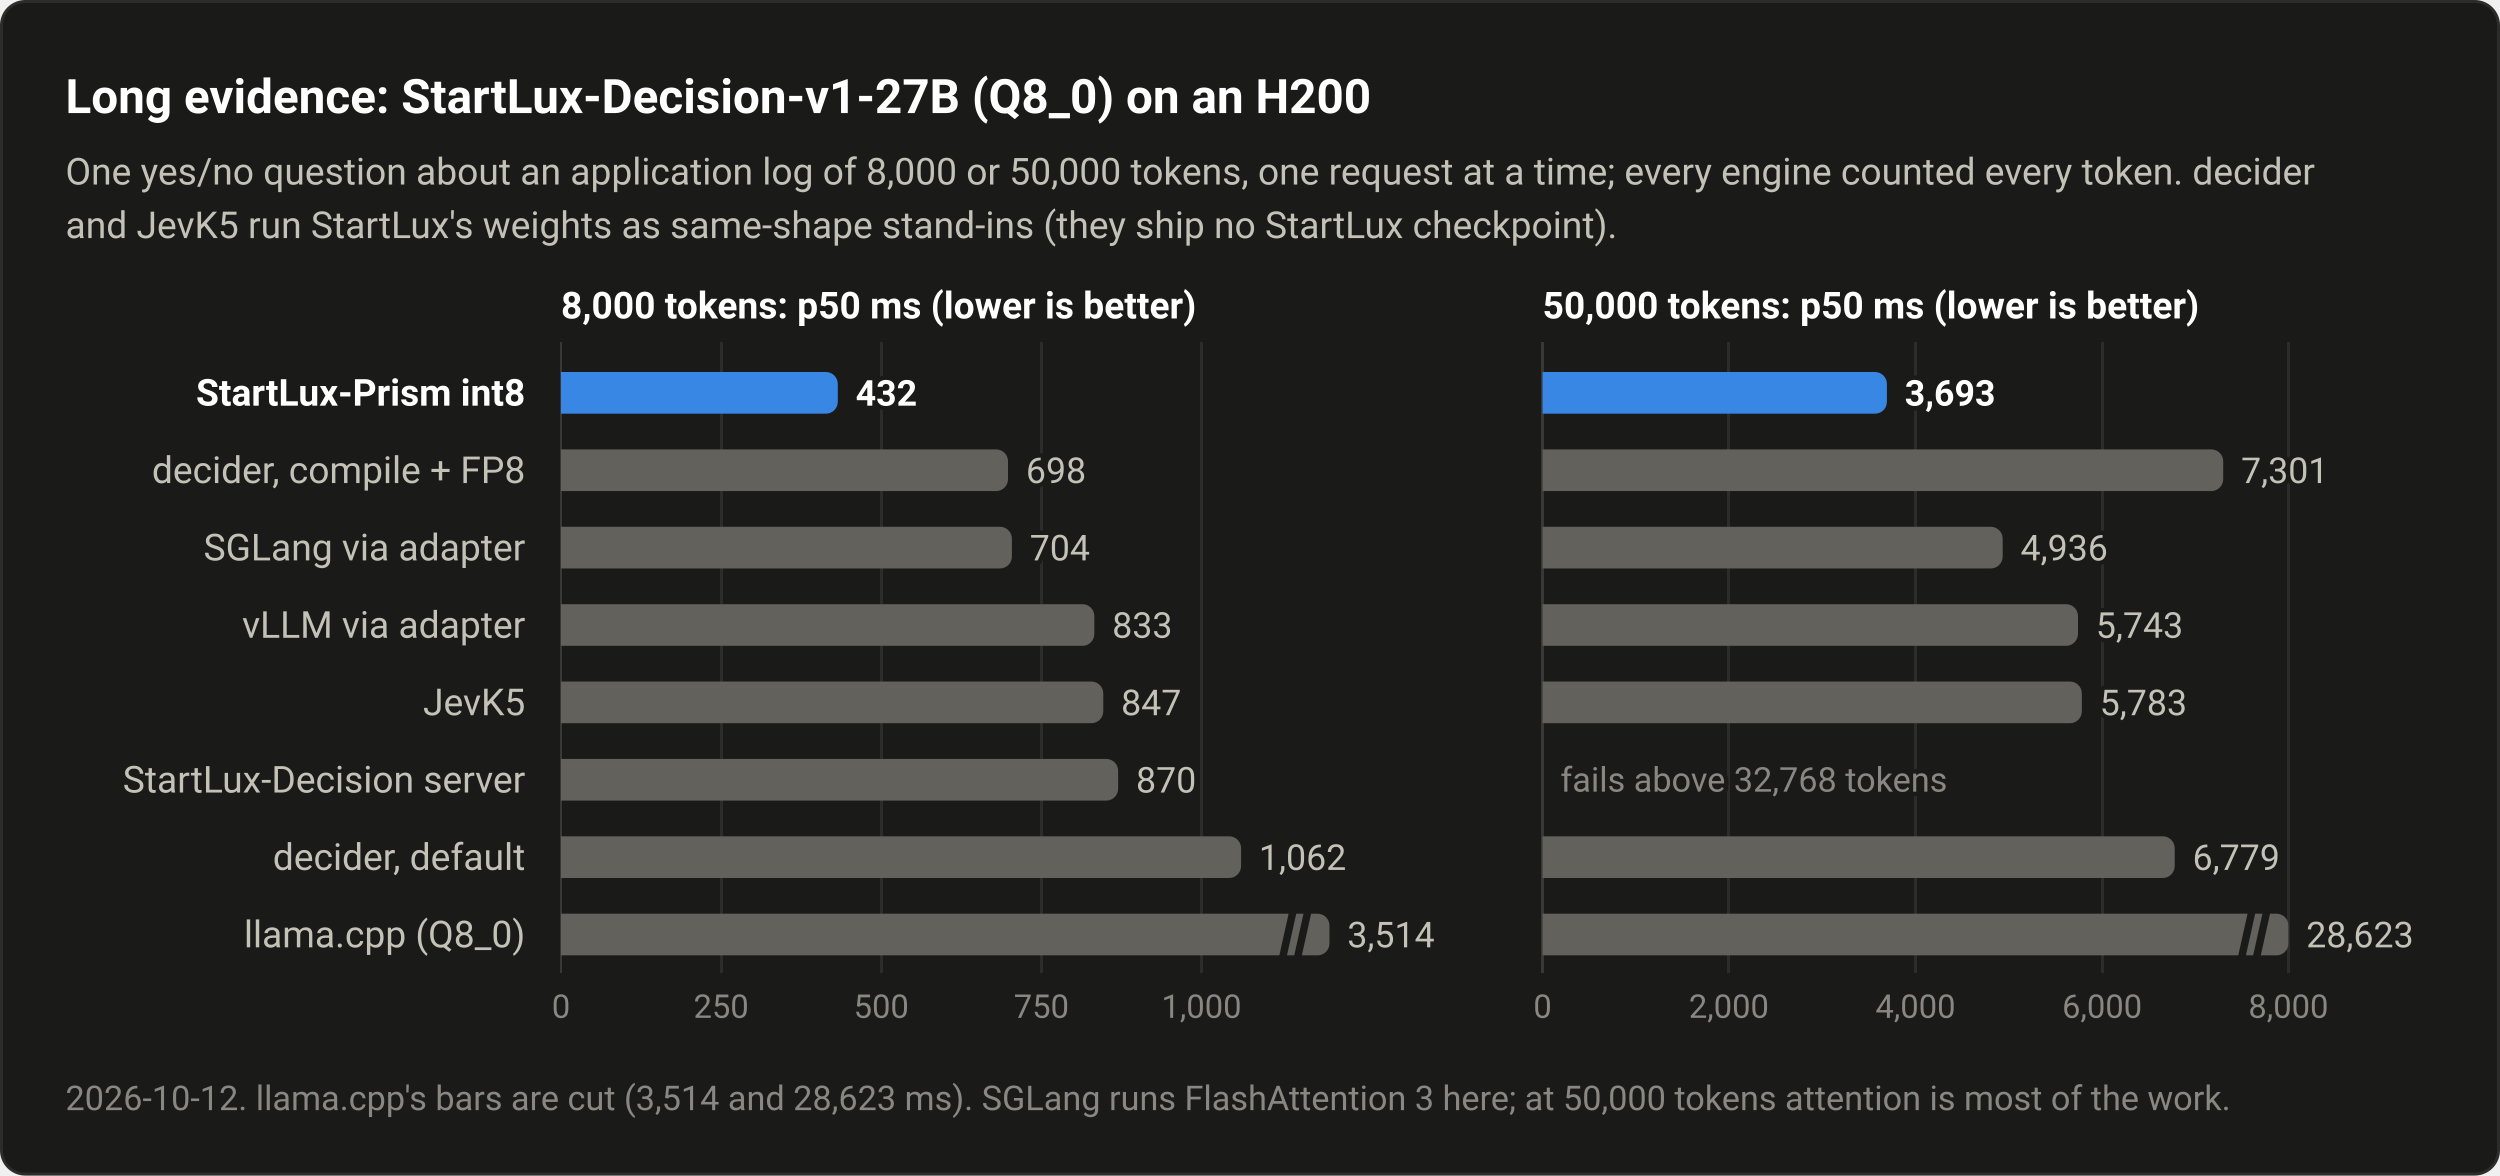
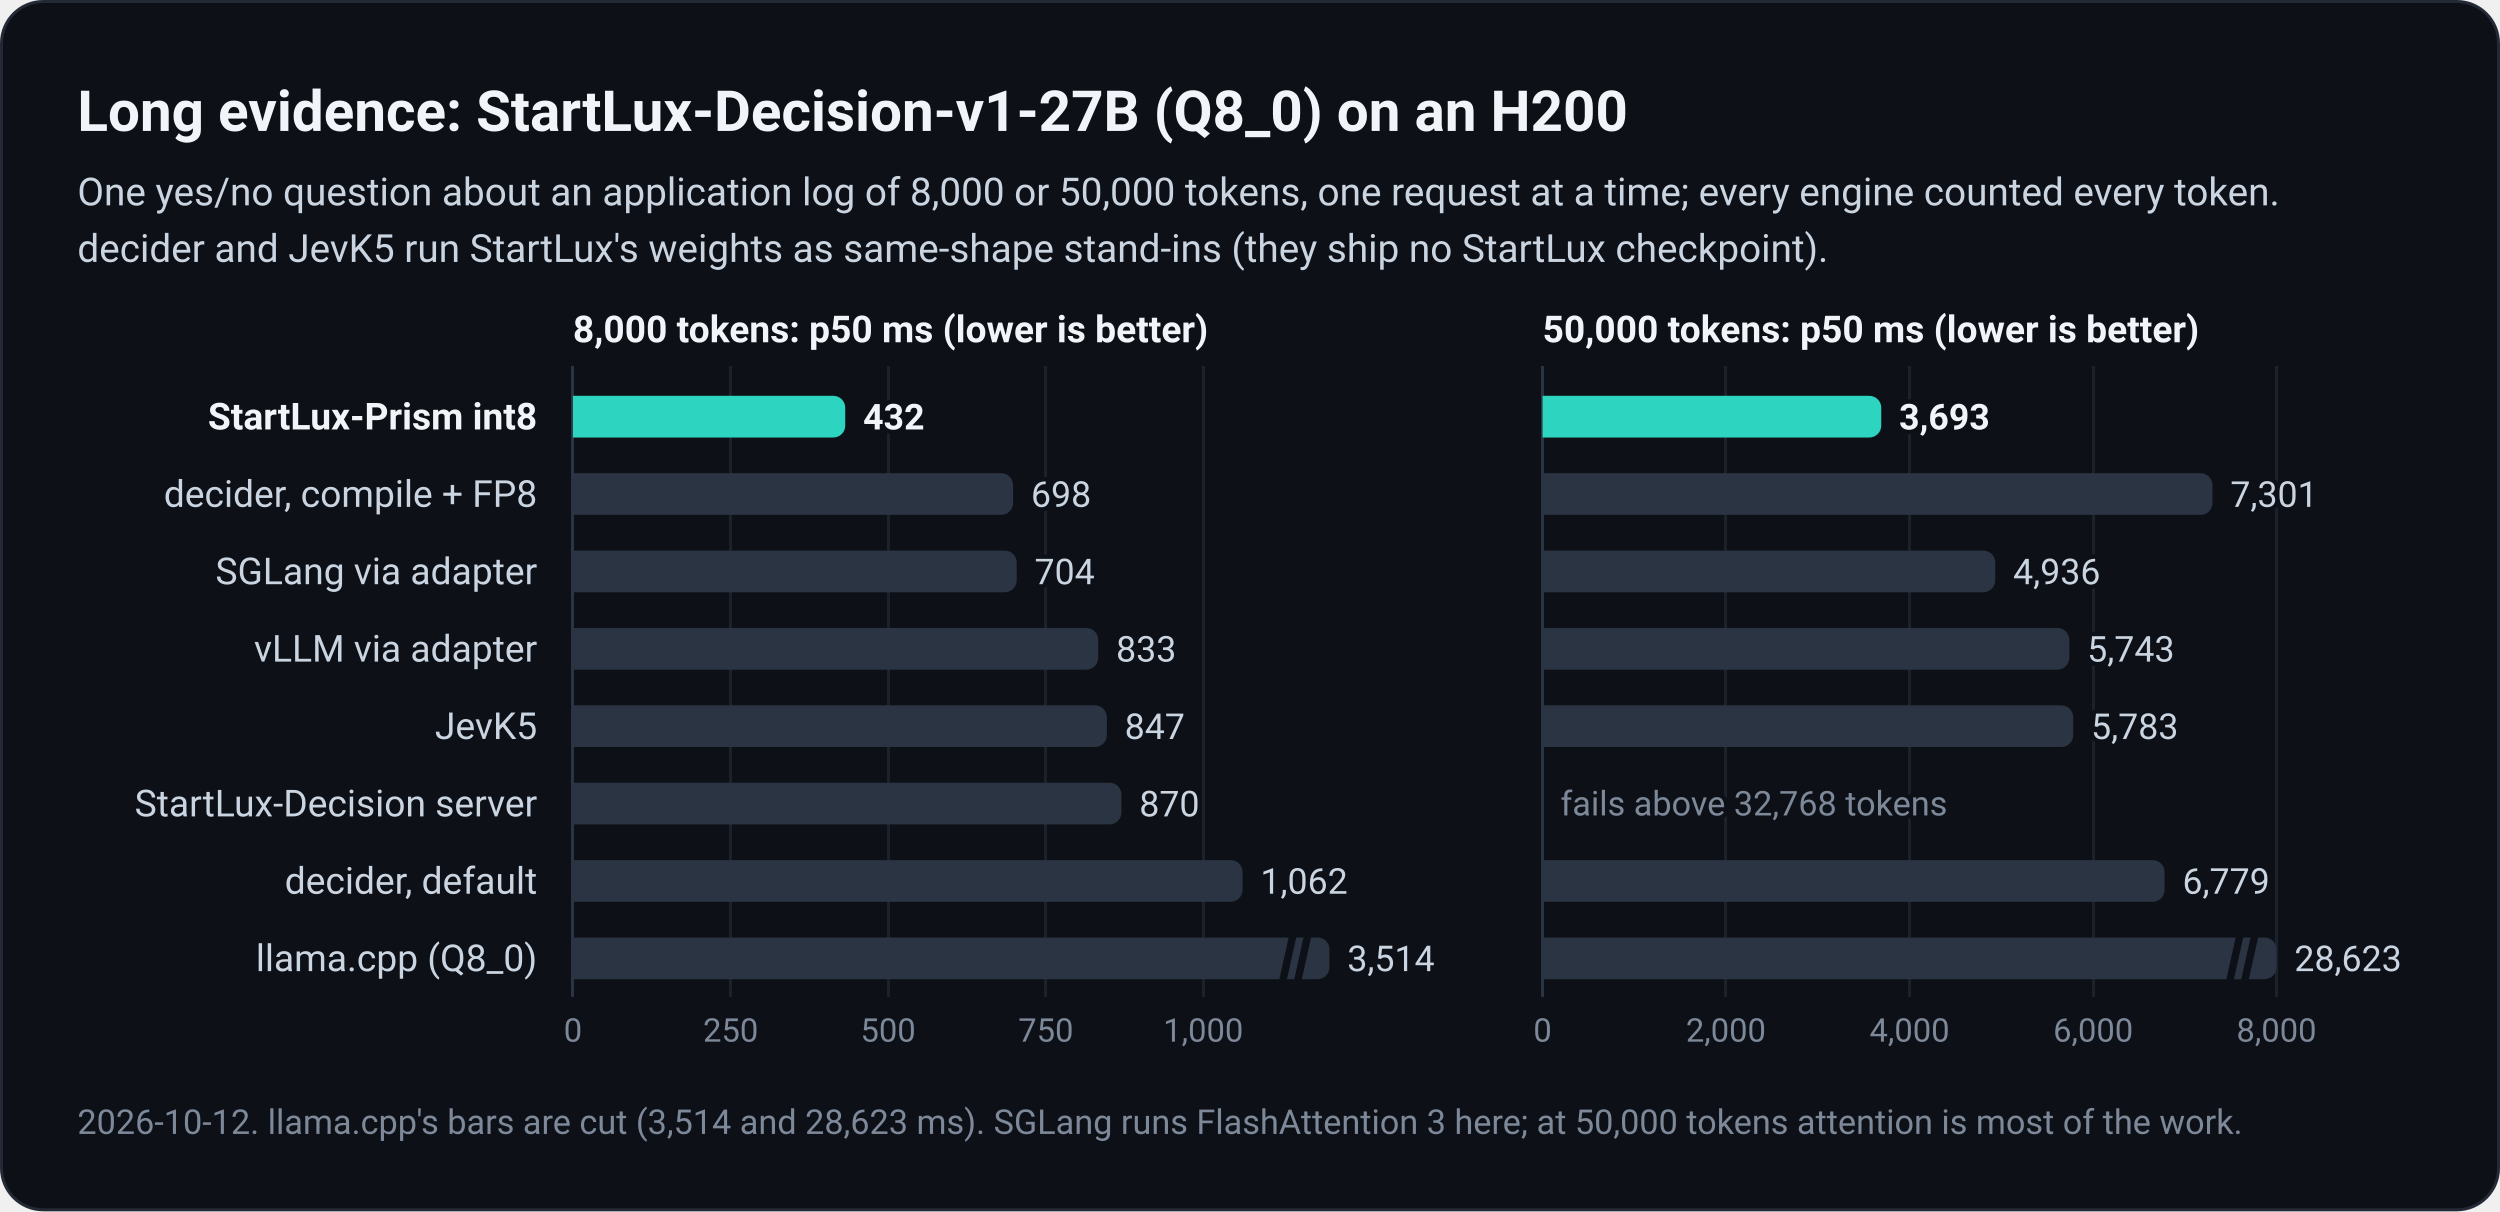
- <svg xmlns="http://www.w3.org/2000/svg" width="840" height="395" viewBox="0 0 840 395" role="img" aria-labelledby="title desc" font-family="system-ui, -apple-system, 'Segoe UI', Roboto, 'Helvetica Neue', Arial, sans-serif">
-   <rect x="0.5" y="0.5" width="839" height="394" rx="8" fill="#1a1a19" stroke="#2c2c2a" />
-   <text x="22.0" y="38.0" font-size="16" fill="#ffffff" text-anchor="start" font-weight="600">Long evidence: StartLux-Decision-v1-27B (Q8_0) on an H200</text>
-   <text x="22.0" y="62.0" font-size="12.5" fill="#c3c2b7" text-anchor="start" font-weight="400">One yes/no question about an application log of 8,000 or 50,000 tokens, one request at a time; every engine counted every token. decider</text>
-   <text x="22.0" y="80.0" font-size="12.5" fill="#c3c2b7" text-anchor="start" font-weight="400">and JevK5 run StartLux's weights as same-shape stand-ins (they ship no StartLux checkpoint).</text>
-   <text x="188.5" y="107.0" font-size="12.5" fill="#ffffff" text-anchor="start" font-weight="600">8,000 tokens: p50 ms (lower is better)</text>
-   <text x="188.5" y="342.0" font-size="11" fill="#898781" text-anchor="middle" font-weight="400" style="font-variant-numeric: tabular-nums">0</text>
-   <line x1="242.3" y1="115.0" x2="242.3" y2="327.0" stroke="#2c2c2a" stroke-width="1" shape-rendering="crispEdges" />
-   <text x="242.3" y="342.0" font-size="11" fill="#898781" text-anchor="middle" font-weight="400" style="font-variant-numeric: tabular-nums">250</text>
-   <line x1="296.1" y1="115.0" x2="296.1" y2="327.0" stroke="#2c2c2a" stroke-width="1" shape-rendering="crispEdges" />
-   <text x="296.1" y="342.0" font-size="11" fill="#898781" text-anchor="middle" font-weight="400" style="font-variant-numeric: tabular-nums">500</text>
-   <line x1="349.9" y1="115.0" x2="349.9" y2="327.0" stroke="#2c2c2a" stroke-width="1" shape-rendering="crispEdges" />
-   <text x="349.9" y="342.0" font-size="11" fill="#898781" text-anchor="middle" font-weight="400" style="font-variant-numeric: tabular-nums">750</text>
-   <line x1="403.7" y1="115.0" x2="403.7" y2="327.0" stroke="#2c2c2a" stroke-width="1" shape-rendering="crispEdges" />
-   <text x="403.7" y="342.0" font-size="11" fill="#898781" text-anchor="middle" font-weight="400" style="font-variant-numeric: tabular-nums">1,000</text>
-   <line x1="188.5" y1="115.0" x2="188.5" y2="327.0" stroke="#383835" stroke-width="1" shape-rendering="crispEdges" />
-   <path d="M188.5,125.0 H277.5 A4.0,4.0 0 0 1 281.5,129.0 V135.0 A4.0,4.0 0 0 1 277.5,139.0 H188.5 Z" fill="#3987e5" />
-   <text x="287.5" y="136.3" font-size="12" fill="#ffffff" text-anchor="start" font-weight="600" style="font-variant-numeric: tabular-nums" stroke="#1a1a19" stroke-width="3" stroke-linejoin="round" paint-order="stroke">432</text>
-   <path d="M188.5,151.0 H334.7 A4.0,4.0 0 0 1 338.7,155.0 V161.0 A4.0,4.0 0 0 1 334.7,165.0 H188.5 Z" fill="#62615c" />
-   <text x="344.7" y="162.3" font-size="12" fill="#c3c2b7" text-anchor="start" font-weight="400" style="font-variant-numeric: tabular-nums" stroke="#1a1a19" stroke-width="3" stroke-linejoin="round" paint-order="stroke">698</text>
-   <path d="M188.5,177.0 H336.0 A4.0,4.0 0 0 1 340.0,181.0 V187.0 A4.0,4.0 0 0 1 336.0,191.0 H188.5 Z" fill="#62615c" />
-   <text x="346.0" y="188.3" font-size="12" fill="#c3c2b7" text-anchor="start" font-weight="400" style="font-variant-numeric: tabular-nums" stroke="#1a1a19" stroke-width="3" stroke-linejoin="round" paint-order="stroke">704</text>
-   <path d="M188.5,203.0 H363.7 A4.0,4.0 0 0 1 367.7,207.0 V213.0 A4.0,4.0 0 0 1 363.7,217.0 H188.5 Z" fill="#62615c" />
-   <text x="373.7" y="214.3" font-size="12" fill="#c3c2b7" text-anchor="start" font-weight="400" style="font-variant-numeric: tabular-nums" stroke="#1a1a19" stroke-width="3" stroke-linejoin="round" paint-order="stroke">833</text>
-   <path d="M188.5,229.0 H366.7 A4.0,4.0 0 0 1 370.7,233.0 V239.0 A4.0,4.0 0 0 1 366.7,243.0 H188.5 Z" fill="#62615c" />
-   <text x="376.7" y="240.3" font-size="12" fill="#c3c2b7" text-anchor="start" font-weight="400" style="font-variant-numeric: tabular-nums" stroke="#1a1a19" stroke-width="3" stroke-linejoin="round" paint-order="stroke">847</text>
-   <path d="M188.5,255.0 H371.7 A4.0,4.0 0 0 1 375.7,259.0 V265.0 A4.0,4.0 0 0 1 371.7,269.0 H188.5 Z" fill="#62615c" />
-   <text x="381.7" y="266.3" font-size="12" fill="#c3c2b7" text-anchor="start" font-weight="400" style="font-variant-numeric: tabular-nums" stroke="#1a1a19" stroke-width="3" stroke-linejoin="round" paint-order="stroke">870</text>
-   <path d="M188.5,281.0 H413.0 A4.0,4.0 0 0 1 417.0,285.0 V291.0 A4.0,4.0 0 0 1 413.0,295.0 H188.5 Z" fill="#62615c" />
-   <text x="423.0" y="292.3" font-size="12" fill="#c3c2b7" text-anchor="start" font-weight="400" style="font-variant-numeric: tabular-nums" stroke="#1a1a19" stroke-width="3" stroke-linejoin="round" paint-order="stroke">1,062</text>
-   <path d="M188.5,307.0 H442.7 A4.0,4.0 0 0 1 446.7,311.0 V317.0 A4.0,4.0 0 0 1 442.7,321.0 H188.5 Z" fill="#62615c" />
-   <line x1="430.7" y1="323.0" x2="434.7" y2="305.0" stroke="#1a1a19" stroke-width="2.5" />
-   <line x1="435.7" y1="323.0" x2="439.7" y2="305.0" stroke="#1a1a19" stroke-width="2.5" />
-   <text x="452.7" y="318.3" font-size="12" fill="#c3c2b7" text-anchor="start" font-weight="400" style="font-variant-numeric: tabular-nums" stroke="#1a1a19" stroke-width="3" stroke-linejoin="round" paint-order="stroke">3,514</text>
-   <text x="518.3" y="107.0" font-size="12.5" fill="#ffffff" text-anchor="start" font-weight="600">50,000 tokens: p50 ms (lower is better)</text>
-   <text x="518.3" y="342.0" font-size="11" fill="#898781" text-anchor="middle" font-weight="400" style="font-variant-numeric: tabular-nums">0</text>
-   <line x1="580.9" y1="115.0" x2="580.9" y2="327.0" stroke="#2c2c2a" stroke-width="1" shape-rendering="crispEdges" />
-   <text x="580.9" y="342.0" font-size="11" fill="#898781" text-anchor="middle" font-weight="400" style="font-variant-numeric: tabular-nums">2,000</text>
-   <line x1="643.6" y1="115.0" x2="643.6" y2="327.0" stroke="#2c2c2a" stroke-width="1" shape-rendering="crispEdges" />
-   <text x="643.6" y="342.0" font-size="11" fill="#898781" text-anchor="middle" font-weight="400" style="font-variant-numeric: tabular-nums">4,000</text>
-   <line x1="706.3" y1="115.0" x2="706.3" y2="327.0" stroke="#2c2c2a" stroke-width="1" shape-rendering="crispEdges" />
-   <text x="706.3" y="342.0" font-size="11" fill="#898781" text-anchor="middle" font-weight="400" style="font-variant-numeric: tabular-nums">6,000</text>
-   <line x1="768.9" y1="115.0" x2="768.9" y2="327.0" stroke="#2c2c2a" stroke-width="1" shape-rendering="crispEdges" />
-   <text x="768.9" y="342.0" font-size="11" fill="#898781" text-anchor="middle" font-weight="400" style="font-variant-numeric: tabular-nums">8,000</text>
-   <line x1="518.3" y1="115.0" x2="518.3" y2="327.0" stroke="#383835" stroke-width="1" shape-rendering="crispEdges" />
-   <path d="M518.3,125.0 H630.0 A4.0,4.0 0 0 1 634.0,129.0 V135.0 A4.0,4.0 0 0 1 630.0,139.0 H518.3 Z" fill="#3987e5" />
-   <text x="640.0" y="136.3" font-size="12" fill="#ffffff" text-anchor="start" font-weight="600" style="font-variant-numeric: tabular-nums" stroke="#1a1a19" stroke-width="3" stroke-linejoin="round" paint-order="stroke">3,693</text>
-   <path d="M518.3,151.0 H743.0 A4.0,4.0 0 0 1 747.0,155.0 V161.0 A4.0,4.0 0 0 1 743.0,165.0 H518.3 Z" fill="#62615c" />
-   <text x="753.0" y="162.3" font-size="12" fill="#c3c2b7" text-anchor="start" font-weight="400" style="font-variant-numeric: tabular-nums" stroke="#1a1a19" stroke-width="3" stroke-linejoin="round" paint-order="stroke">7,301</text>
-   <path d="M518.3,177.0 H668.9 A4.0,4.0 0 0 1 672.9,181.0 V187.0 A4.0,4.0 0 0 1 668.9,191.0 H518.3 Z" fill="#62615c" />
-   <text x="678.9" y="188.3" font-size="12" fill="#c3c2b7" text-anchor="start" font-weight="400" style="font-variant-numeric: tabular-nums" stroke="#1a1a19" stroke-width="3" stroke-linejoin="round" paint-order="stroke">4,936</text>
-   <path d="M518.3,203.0 H694.2 A4.0,4.0 0 0 1 698.2,207.0 V213.0 A4.0,4.0 0 0 1 694.2,217.0 H518.3 Z" fill="#62615c" />
-   <text x="704.2" y="214.3" font-size="12" fill="#c3c2b7" text-anchor="start" font-weight="400" style="font-variant-numeric: tabular-nums" stroke="#1a1a19" stroke-width="3" stroke-linejoin="round" paint-order="stroke">5,743</text>
-   <path d="M518.3,229.0 H695.5 A4.0,4.0 0 0 1 699.5,233.0 V239.0 A4.0,4.0 0 0 1 695.5,243.0 H518.3 Z" fill="#62615c" />
-   <text x="705.5" y="240.3" font-size="12" fill="#c3c2b7" text-anchor="start" font-weight="400" style="font-variant-numeric: tabular-nums" stroke="#1a1a19" stroke-width="3" stroke-linejoin="round" paint-order="stroke">5,783</text>
-   <text x="524.3" y="266.0" font-size="11.5" fill="#898781" text-anchor="start" font-weight="400" stroke="#1a1a19" stroke-width="3" stroke-linejoin="round" paint-order="stroke">fails above 32,768 tokens</text>
-   <path d="M518.3,281.0 H726.7 A4.0,4.0 0 0 1 730.7,285.0 V291.0 A4.0,4.0 0 0 1 726.7,295.0 H518.3 Z" fill="#62615c" />
-   <text x="736.7" y="292.3" font-size="12" fill="#c3c2b7" text-anchor="start" font-weight="400" style="font-variant-numeric: tabular-nums" stroke="#1a1a19" stroke-width="3" stroke-linejoin="round" paint-order="stroke">6,779</text>
-   <path d="M518.3,307.0 H764.9 A4.0,4.0 0 0 1 768.9,311.0 V317.0 A4.0,4.0 0 0 1 764.9,321.0 H518.3 Z" fill="#62615c" />
-   <line x1="752.9" y1="323.0" x2="756.9" y2="305.0" stroke="#1a1a19" stroke-width="2.5" />
-   <line x1="757.9" y1="323.0" x2="761.9" y2="305.0" stroke="#1a1a19" stroke-width="2.5" />
-   <text x="774.9" y="318.3" font-size="12" fill="#c3c2b7" text-anchor="start" font-weight="400" style="font-variant-numeric: tabular-nums" stroke="#1a1a19" stroke-width="3" stroke-linejoin="round" paint-order="stroke">28,623</text>
-   <text x="176.5" y="136.3" font-size="12.5" fill="#ffffff" text-anchor="end" font-weight="600">StartLux-Prism int8</text>
-   <text x="176.5" y="162.3" font-size="12.5" fill="#c3c2b7" text-anchor="end" font-weight="400">decider, compile + FP8</text>
-   <text x="176.5" y="188.3" font-size="12.5" fill="#c3c2b7" text-anchor="end" font-weight="400">SGLang via adapter</text>
-   <text x="176.5" y="214.3" font-size="12.5" fill="#c3c2b7" text-anchor="end" font-weight="400">vLLM via adapter</text>
-   <text x="176.5" y="240.3" font-size="12.5" fill="#c3c2b7" text-anchor="end" font-weight="400">JevK5</text>
-   <text x="176.5" y="266.3" font-size="12.5" fill="#c3c2b7" text-anchor="end" font-weight="400">StartLux-Decision server</text>
-   <text x="176.5" y="292.3" font-size="12.5" fill="#c3c2b7" text-anchor="end" font-weight="400">decider, default</text>
-   <text x="176.5" y="318.3" font-size="12.5" fill="#c3c2b7" text-anchor="end" font-weight="400">llama.cpp (Q8_0)</text>
-   <text x="22.0" y="373.0" font-size="11.5" fill="#898781" text-anchor="start" font-weight="400">2026-10-12. llama.cpp's bars are cut (3,514 and 28,623 ms). SGLang runs FlashAttention 3 here; at 50,000 tokens attention is most of the work.</text>
+ <svg xmlns="http://www.w3.org/2000/svg" width="840" height="407" viewBox="0 0 840 407" role="img" aria-labelledby="title desc" font-family="system-ui, -apple-system, 'Segoe UI', Roboto, 'Helvetica Neue', Arial, sans-serif">
+   <rect x="0.5" y="0.5" width="839" height="406" rx="14" fill="#0d1117" stroke="#232a35" />
+   <text x="26.0" y="44.0" font-size="19" fill="#f1f5f9" text-anchor="start" font-weight="700">Long evidence: StartLux-Decision-v1-27B (Q8_0) on an H200</text>
+   <text x="26.0" y="69.0" font-size="13" fill="#cbd5e1" text-anchor="start" font-weight="400">One yes/no question about an application log of 8,000 or 50,000 tokens, one request at a time; every engine counted every token.</text>
+   <text x="26.0" y="88.0" font-size="13" fill="#cbd5e1" text-anchor="start" font-weight="400">decider and JevK5 run StartLux's weights as same-shape stand-ins (they ship no StartLux checkpoint).</text>
+   <text x="192.5" y="115.0" font-size="12.5" fill="#f1f5f9" text-anchor="start" font-weight="600">8,000 tokens: p50 ms (lower is better)</text>
+   <text x="192.5" y="350.0" font-size="11" fill="#7d8899" text-anchor="middle" font-weight="400" style="font-variant-numeric: tabular-nums">0</text>
+   <line x1="245.5" y1="123.0" x2="245.5" y2="335.0" stroke="#1b222c" stroke-width="1" shape-rendering="crispEdges" />
+   <text x="245.5" y="350.0" font-size="11" fill="#7d8899" text-anchor="middle" font-weight="400" style="font-variant-numeric: tabular-nums">250</text>
+   <line x1="298.4" y1="123.0" x2="298.4" y2="335.0" stroke="#1b222c" stroke-width="1" shape-rendering="crispEdges" />
+   <text x="298.4" y="350.0" font-size="11" fill="#7d8899" text-anchor="middle" font-weight="400" style="font-variant-numeric: tabular-nums">500</text>
+   <line x1="351.4" y1="123.0" x2="351.4" y2="335.0" stroke="#1b222c" stroke-width="1" shape-rendering="crispEdges" />
+   <text x="351.4" y="350.0" font-size="11" fill="#7d8899" text-anchor="middle" font-weight="400" style="font-variant-numeric: tabular-nums">750</text>
+   <line x1="404.3" y1="123.0" x2="404.3" y2="335.0" stroke="#1b222c" stroke-width="1" shape-rendering="crispEdges" />
+   <text x="404.3" y="350.0" font-size="11" fill="#7d8899" text-anchor="middle" font-weight="400" style="font-variant-numeric: tabular-nums">1,000</text>
+   <line x1="192.5" y1="123.0" x2="192.5" y2="335.0" stroke="#2b3443" stroke-width="1" shape-rendering="crispEdges" />
+   <path d="M192.5,133.0 H280.0 A4.0,4.0 0 0 1 284.0,137.0 V143.0 A4.0,4.0 0 0 1 280.0,147.0 H192.5 Z" fill="#2dd4bf" />
+   <text x="290.0" y="144.3" font-size="12" fill="#f1f5f9" text-anchor="start" font-weight="600" style="font-variant-numeric: tabular-nums" stroke="#0d1117" stroke-width="3" stroke-linejoin="round" paint-order="stroke">432</text>
+   <path d="M192.5,159.0 H336.4 A4.0,4.0 0 0 1 340.4,163.0 V169.0 A4.0,4.0 0 0 1 336.4,173.0 H192.5 Z" fill="#2b3443" />
+   <text x="346.4" y="170.3" font-size="12" fill="#cbd5e1" text-anchor="start" font-weight="400" style="font-variant-numeric: tabular-nums" stroke="#0d1117" stroke-width="3" stroke-linejoin="round" paint-order="stroke">698</text>
+   <path d="M192.5,185.0 H337.6 A4.0,4.0 0 0 1 341.6,189.0 V195.0 A4.0,4.0 0 0 1 337.6,199.0 H192.5 Z" fill="#2b3443" />
+   <text x="347.6" y="196.3" font-size="12" fill="#cbd5e1" text-anchor="start" font-weight="400" style="font-variant-numeric: tabular-nums" stroke="#0d1117" stroke-width="3" stroke-linejoin="round" paint-order="stroke">704</text>
+   <path d="M192.5,211.0 H365.0 A4.0,4.0 0 0 1 369.0,215.0 V221.0 A4.0,4.0 0 0 1 365.0,225.0 H192.5 Z" fill="#2b3443" />
+   <text x="375.0" y="222.3" font-size="12" fill="#cbd5e1" text-anchor="start" font-weight="400" style="font-variant-numeric: tabular-nums" stroke="#0d1117" stroke-width="3" stroke-linejoin="round" paint-order="stroke">833</text>
+   <path d="M192.5,237.0 H367.9 A4.0,4.0 0 0 1 371.9,241.0 V247.0 A4.0,4.0 0 0 1 367.9,251.0 H192.5 Z" fill="#2b3443" />
+   <text x="377.9" y="248.3" font-size="12" fill="#cbd5e1" text-anchor="start" font-weight="400" style="font-variant-numeric: tabular-nums" stroke="#0d1117" stroke-width="3" stroke-linejoin="round" paint-order="stroke">847</text>
+   <path d="M192.5,263.0 H372.8 A4.0,4.0 0 0 1 376.8,267.0 V273.0 A4.0,4.0 0 0 1 372.8,277.0 H192.5 Z" fill="#2b3443" />
+   <text x="382.8" y="274.3" font-size="12" fill="#cbd5e1" text-anchor="start" font-weight="400" style="font-variant-numeric: tabular-nums" stroke="#0d1117" stroke-width="3" stroke-linejoin="round" paint-order="stroke">870</text>
+   <path d="M192.5,289.0 H413.5 A4.0,4.0 0 0 1 417.5,293.0 V299.0 A4.0,4.0 0 0 1 413.5,303.0 H192.5 Z" fill="#2b3443" />
+   <text x="423.5" y="300.3" font-size="12" fill="#cbd5e1" text-anchor="start" font-weight="400" style="font-variant-numeric: tabular-nums" stroke="#0d1117" stroke-width="3" stroke-linejoin="round" paint-order="stroke">1,062</text>
+   <path d="M192.5,315.0 H442.7 A4.0,4.0 0 0 1 446.7,319.0 V325.0 A4.0,4.0 0 0 1 442.7,329.0 H192.5 Z" fill="#2b3443" />
+   <line x1="430.7" y1="331.0" x2="434.7" y2="313.0" stroke="#0d1117" stroke-width="2.5" />
+   <line x1="435.7" y1="331.0" x2="439.7" y2="313.0" stroke="#0d1117" stroke-width="2.5" />
+   <text x="452.7" y="326.3" font-size="12" fill="#cbd5e1" text-anchor="start" font-weight="400" style="font-variant-numeric: tabular-nums" stroke="#0d1117" stroke-width="3" stroke-linejoin="round" paint-order="stroke">3,514</text>
+   <text x="518.3" y="115.0" font-size="12.5" fill="#f1f5f9" text-anchor="start" font-weight="600">50,000 tokens: p50 ms (lower is better)</text>
+   <text x="518.3" y="350.0" font-size="11" fill="#7d8899" text-anchor="middle" font-weight="400" style="font-variant-numeric: tabular-nums">0</text>
+   <line x1="579.9" y1="123.0" x2="579.9" y2="335.0" stroke="#1b222c" stroke-width="1" shape-rendering="crispEdges" />
+   <text x="579.9" y="350.0" font-size="11" fill="#7d8899" text-anchor="middle" font-weight="400" style="font-variant-numeric: tabular-nums">2,000</text>
+   <line x1="641.6" y1="123.0" x2="641.6" y2="335.0" stroke="#1b222c" stroke-width="1" shape-rendering="crispEdges" />
+   <text x="641.6" y="350.0" font-size="11" fill="#7d8899" text-anchor="middle" font-weight="400" style="font-variant-numeric: tabular-nums">4,000</text>
+   <line x1="703.3" y1="123.0" x2="703.3" y2="335.0" stroke="#1b222c" stroke-width="1" shape-rendering="crispEdges" />
+   <text x="703.3" y="350.0" font-size="11" fill="#7d8899" text-anchor="middle" font-weight="400" style="font-variant-numeric: tabular-nums">6,000</text>
+   <line x1="764.9" y1="123.0" x2="764.9" y2="335.0" stroke="#1b222c" stroke-width="1" shape-rendering="crispEdges" />
+   <text x="764.9" y="350.0" font-size="11" fill="#7d8899" text-anchor="middle" font-weight="400" style="font-variant-numeric: tabular-nums">8,000</text>
+   <line x1="518.3" y1="123.0" x2="518.3" y2="335.0" stroke="#2b3443" stroke-width="1" shape-rendering="crispEdges" />
+   <path d="M518.3,133.0 H628.1 A4.0,4.0 0 0 1 632.1,137.0 V143.0 A4.0,4.0 0 0 1 628.1,147.0 H518.3 Z" fill="#2dd4bf" />
+   <text x="638.1" y="144.3" font-size="12" fill="#f1f5f9" text-anchor="start" font-weight="600" style="font-variant-numeric: tabular-nums" stroke="#0d1117" stroke-width="3" stroke-linejoin="round" paint-order="stroke">3,693</text>
+   <path d="M518.3,159.0 H739.4 A4.0,4.0 0 0 1 743.4,163.0 V169.0 A4.0,4.0 0 0 1 739.4,173.0 H518.3 Z" fill="#2b3443" />
+   <text x="749.4" y="170.3" font-size="12" fill="#cbd5e1" text-anchor="start" font-weight="400" style="font-variant-numeric: tabular-nums" stroke="#0d1117" stroke-width="3" stroke-linejoin="round" paint-order="stroke">7,301</text>
+   <path d="M518.3,185.0 H666.4 A4.0,4.0 0 0 1 670.4,189.0 V195.0 A4.0,4.0 0 0 1 666.4,199.0 H518.3 Z" fill="#2b3443" />
+   <text x="676.4" y="196.3" font-size="12" fill="#cbd5e1" text-anchor="start" font-weight="400" style="font-variant-numeric: tabular-nums" stroke="#0d1117" stroke-width="3" stroke-linejoin="round" paint-order="stroke">4,936</text>
+   <path d="M518.3,211.0 H691.3 A4.0,4.0 0 0 1 695.3,215.0 V221.0 A4.0,4.0 0 0 1 691.3,225.0 H518.3 Z" fill="#2b3443" />
+   <text x="701.3" y="222.3" font-size="12" fill="#cbd5e1" text-anchor="start" font-weight="400" style="font-variant-numeric: tabular-nums" stroke="#0d1117" stroke-width="3" stroke-linejoin="round" paint-order="stroke">5,743</text>
+   <path d="M518.3,237.0 H692.6 A4.0,4.0 0 0 1 696.6,241.0 V247.0 A4.0,4.0 0 0 1 692.6,251.0 H518.3 Z" fill="#2b3443" />
+   <text x="702.6" y="248.3" font-size="12" fill="#cbd5e1" text-anchor="start" font-weight="400" style="font-variant-numeric: tabular-nums" stroke="#0d1117" stroke-width="3" stroke-linejoin="round" paint-order="stroke">5,783</text>
+   <text x="524.3" y="274.0" font-size="11.5" fill="#7d8899" text-anchor="start" font-weight="400" stroke="#0d1117" stroke-width="3" stroke-linejoin="round" paint-order="stroke">fails above 32,768 tokens</text>
+   <path d="M518.3,289.0 H723.3 A4.0,4.0 0 0 1 727.3,293.0 V299.0 A4.0,4.0 0 0 1 723.3,303.0 H518.3 Z" fill="#2b3443" />
+   <text x="733.3" y="300.3" font-size="12" fill="#cbd5e1" text-anchor="start" font-weight="400" style="font-variant-numeric: tabular-nums" stroke="#0d1117" stroke-width="3" stroke-linejoin="round" paint-order="stroke">6,779</text>
+   <path d="M518.3,315.0 H760.9 A4.0,4.0 0 0 1 764.9,319.0 V325.0 A4.0,4.0 0 0 1 760.9,329.0 H518.3 Z" fill="#2b3443" />
+   <line x1="748.9" y1="331.0" x2="752.9" y2="313.0" stroke="#0d1117" stroke-width="2.5" />
+   <line x1="753.9" y1="331.0" x2="757.9" y2="313.0" stroke="#0d1117" stroke-width="2.5" />
+   <text x="770.9" y="326.3" font-size="12" fill="#cbd5e1" text-anchor="start" font-weight="400" style="font-variant-numeric: tabular-nums" stroke="#0d1117" stroke-width="3" stroke-linejoin="round" paint-order="stroke">28,623</text>
+   <text x="180.5" y="144.3" font-size="12.5" fill="#f1f5f9" text-anchor="end" font-weight="600">StartLux-Prism int8</text>
+   <text x="180.5" y="170.3" font-size="12.5" fill="#cbd5e1" text-anchor="end" font-weight="400">decider, compile + FP8</text>
+   <text x="180.5" y="196.3" font-size="12.5" fill="#cbd5e1" text-anchor="end" font-weight="400">SGLang via adapter</text>
+   <text x="180.5" y="222.3" font-size="12.5" fill="#cbd5e1" text-anchor="end" font-weight="400">vLLM via adapter</text>
+   <text x="180.5" y="248.3" font-size="12.5" fill="#cbd5e1" text-anchor="end" font-weight="400">JevK5</text>
+   <text x="180.5" y="274.3" font-size="12.5" fill="#cbd5e1" text-anchor="end" font-weight="400">StartLux-Decision server</text>
+   <text x="180.5" y="300.3" font-size="12.5" fill="#cbd5e1" text-anchor="end" font-weight="400">decider, default</text>
+   <text x="180.5" y="326.3" font-size="12.5" fill="#cbd5e1" text-anchor="end" font-weight="400">llama.cpp (Q8_0)</text>
+   <text x="26.0" y="381.0" font-size="11.5" fill="#7d8899" text-anchor="start" font-weight="400">2026-10-12. llama.cpp's bars are cut (3,514 and 28,623 ms). SGLang runs FlashAttention 3 here; at 50,000 tokens attention is most of the work.</text>
</svg>
